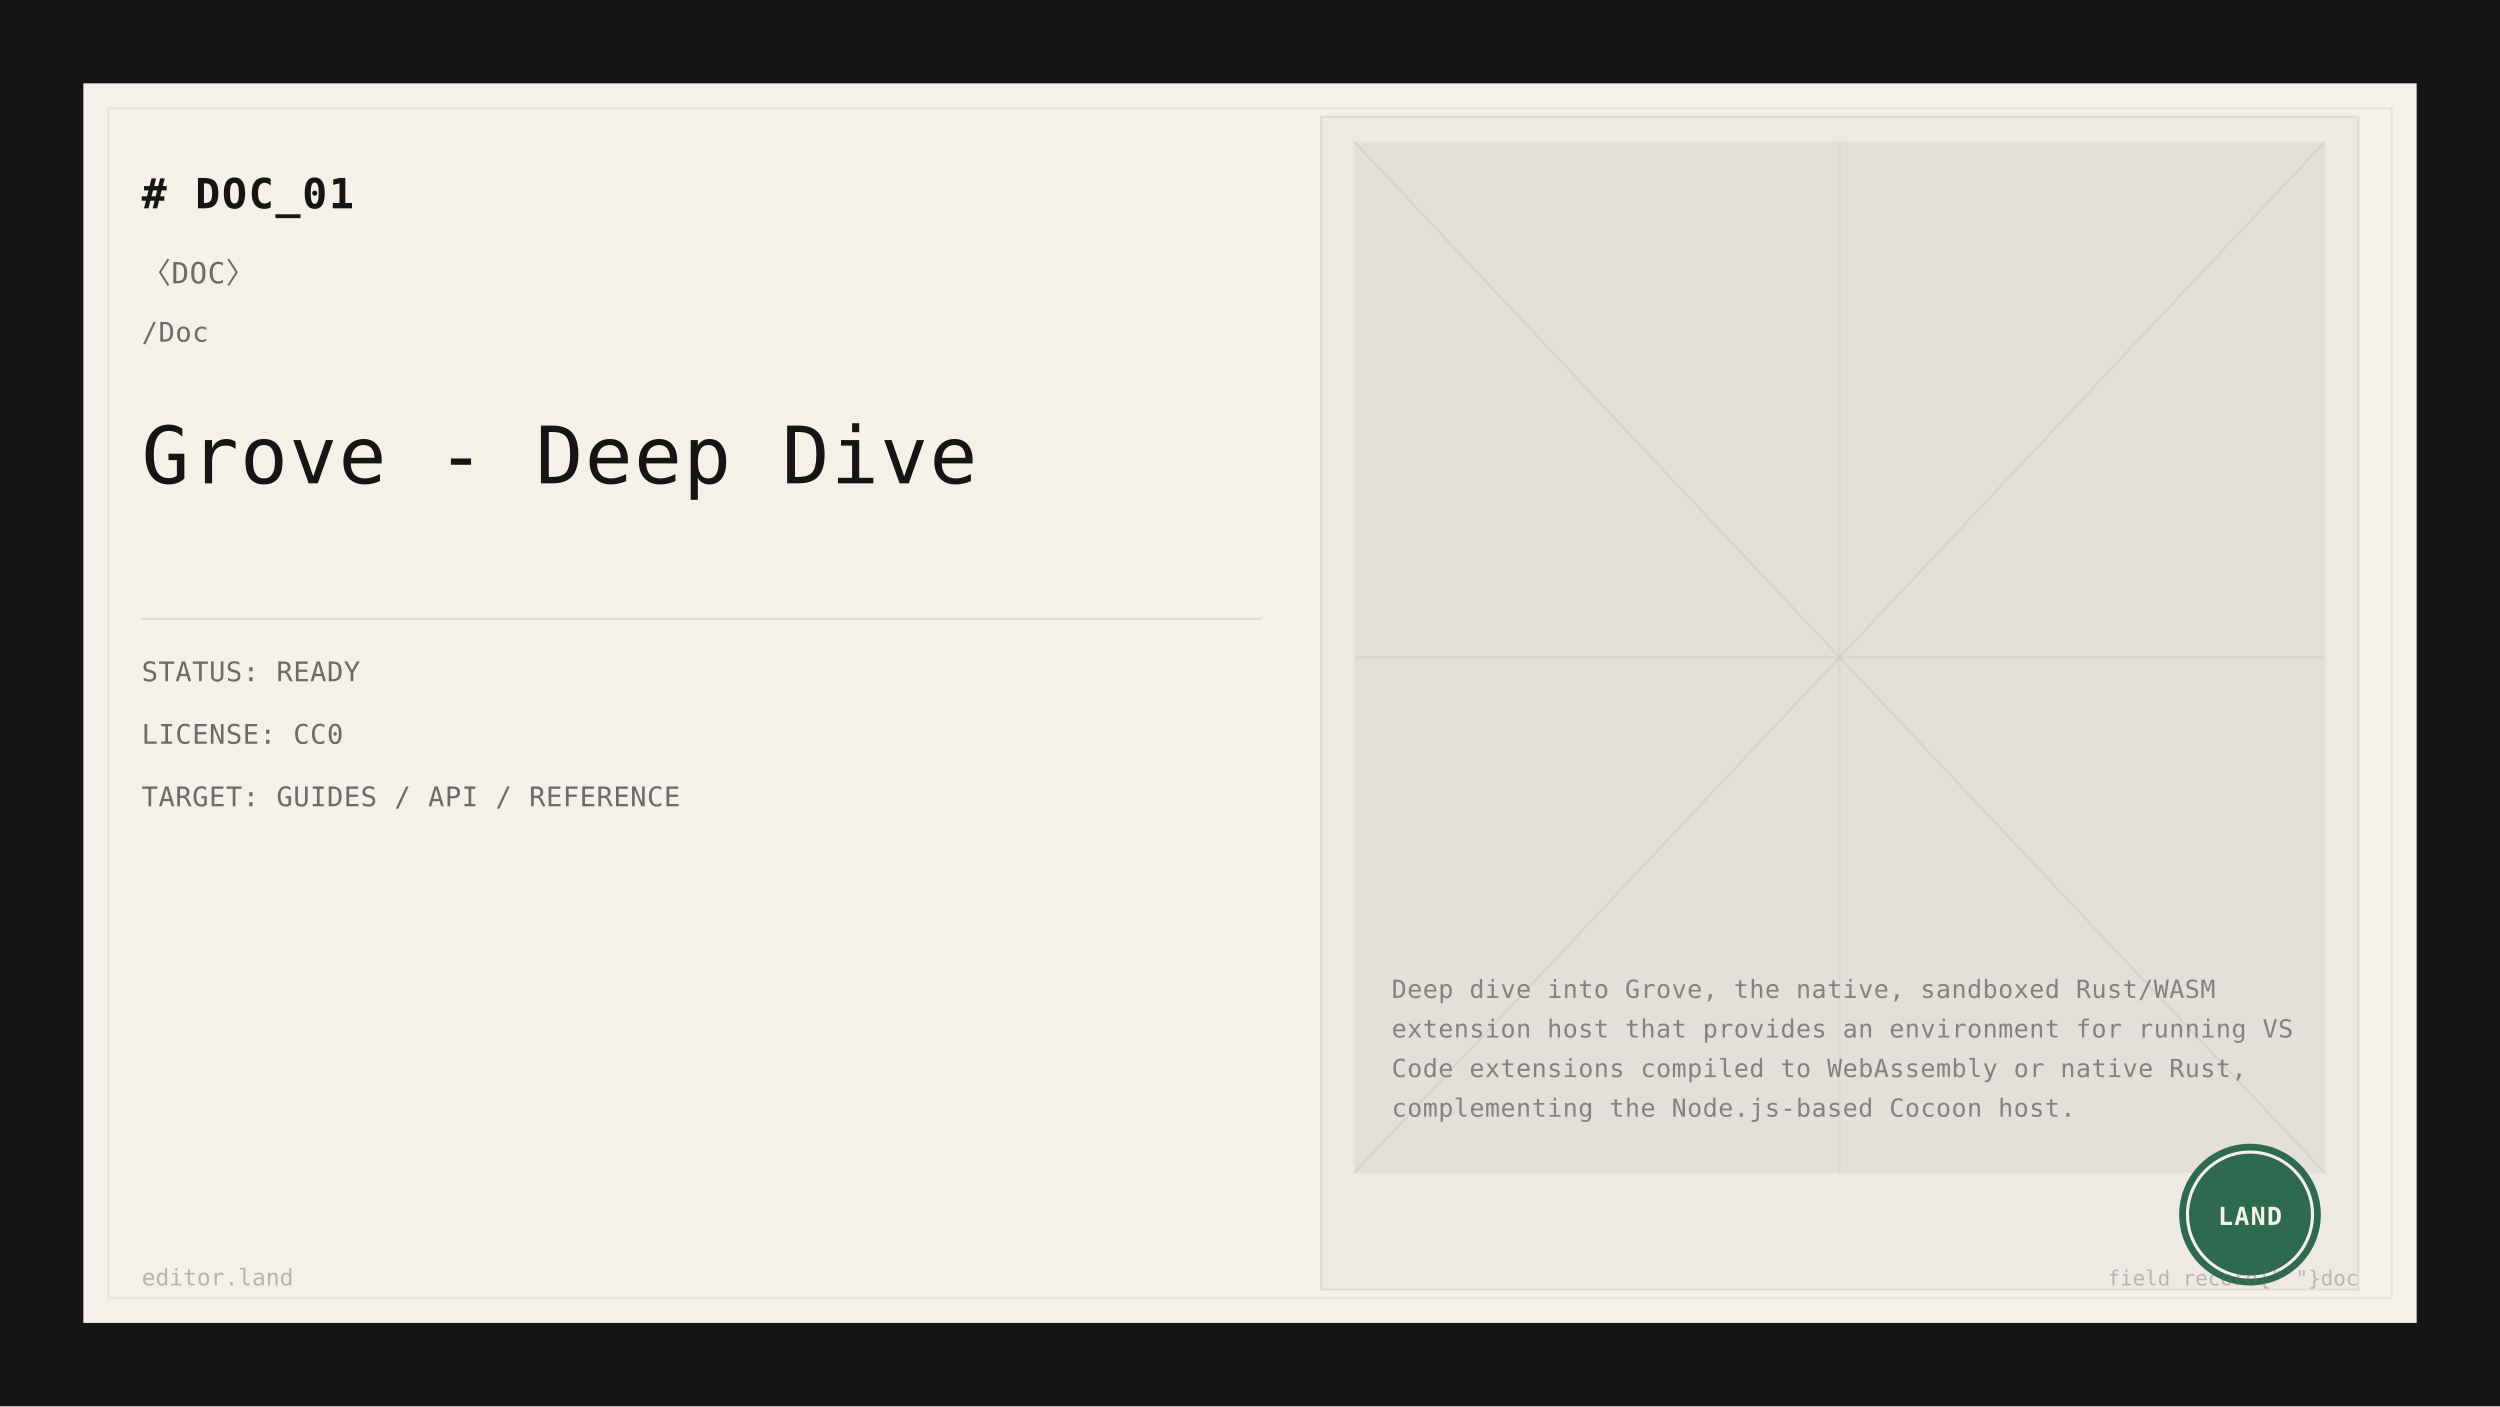
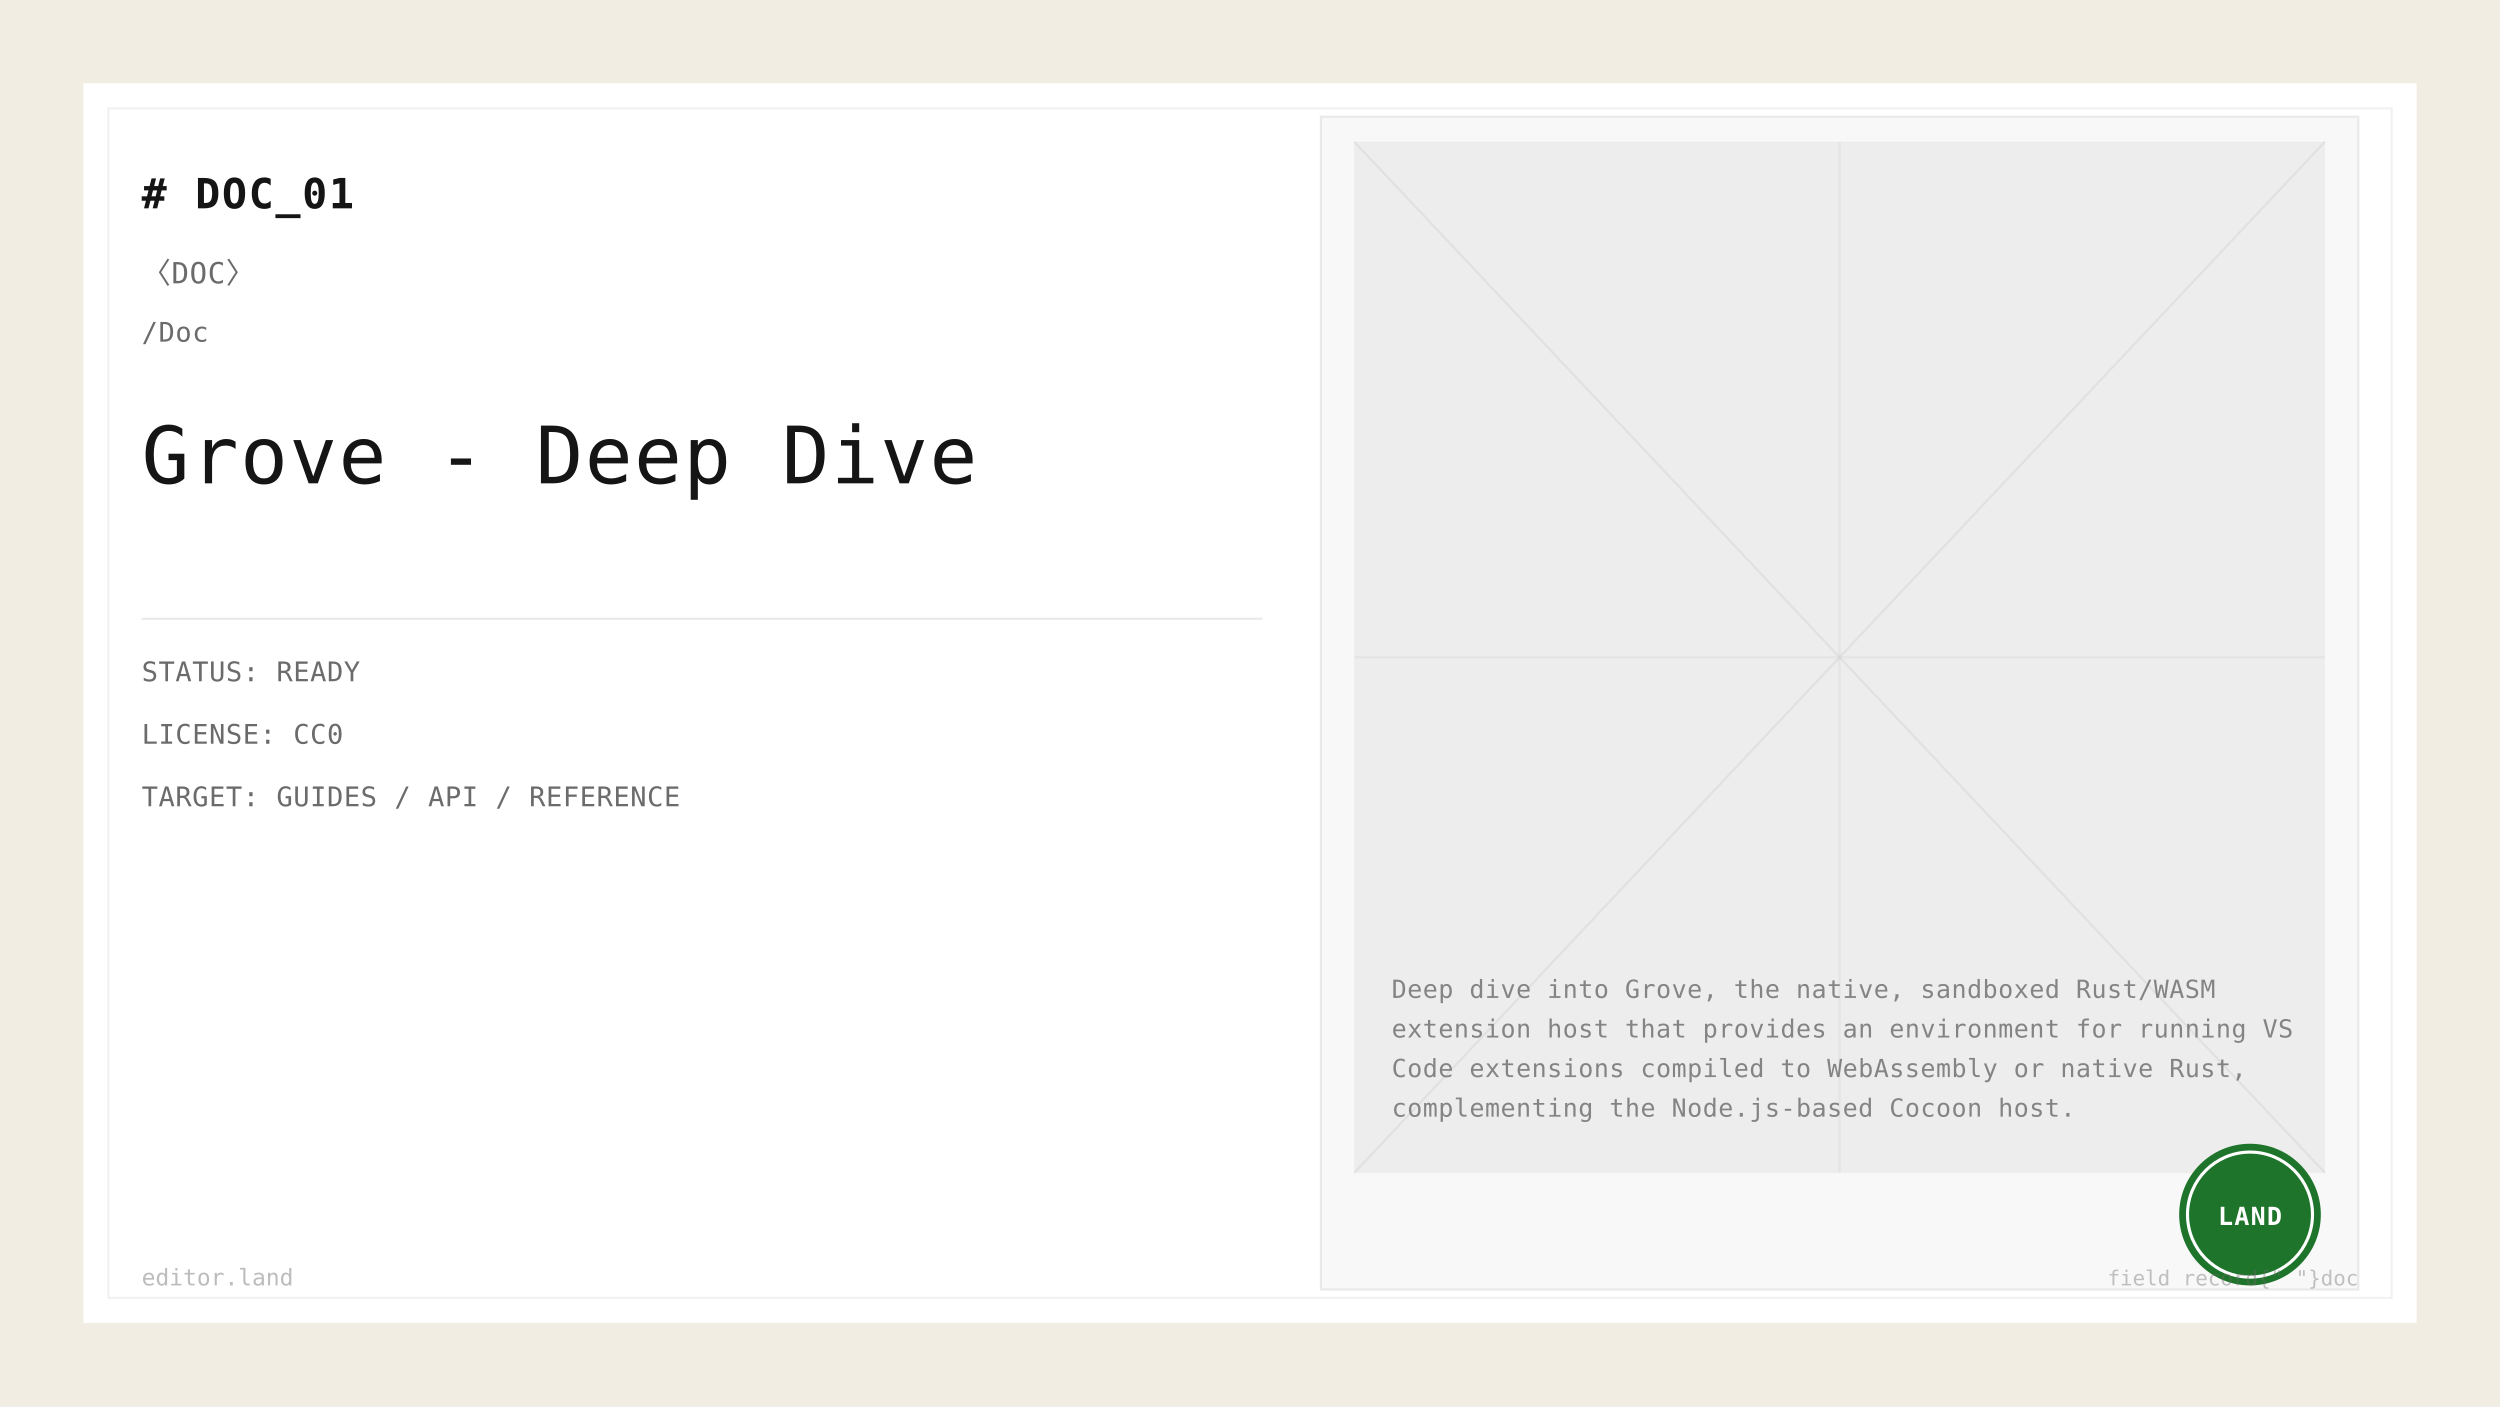
<svg xmlns="http://www.w3.org/2000/svg" width="1200" height="675" viewBox="0 0 1200 675">
-   <path fill="#151515" d="M0 0h1200v675H0z" />
-   <path fill="#f5f0e8" d="M40 40h1120v595H40z" />
+   <path fill="#f2ede3" d="M0 0h1200v675H0z" />
+   <path fill="#fff" d="M40 40h1120v595H40z" />
  <path fill="none" stroke="#151515" stroke-opacity=".06" d="M52 52h1096v571H52z" />
  <text x="68" y="100" fill="#151515" font-family="'JetBrains Mono', 'SF Mono', 'Fira Code', monospace" font-size="20" font-weight="600" letter-spacing=".04em"># DOC_01</text>
  <text x="68" y="136" fill="#6b6b6b" font-family="'JetBrains Mono', 'SF Mono', 'Fira Code', monospace" font-size="14" font-weight="400" letter-spacing=".02em">〈DOC〉</text>
  <text x="68" y="164" fill="#6b6b6b" font-family="'JetBrains Mono', 'SF Mono', 'Fira Code', monospace" font-size="13" font-weight="400" letter-spacing=".02em">/Doc</text>
  <text x="68" y="232" fill="#151515" font-family="'JetBrains Mono', 'SF Mono', 'Fira Code', monospace" font-size="38" font-weight="500" letter-spacing=".02em">Grove - Deep Dive</text>
  <path stroke="#151515" stroke-opacity=".1" d="M68 297h538" />
  <text x="68" y="327" fill="#6b6b6b" font-family="'JetBrains Mono', 'SF Mono', 'Fira Code', monospace" font-size="13" font-weight="400" letter-spacing=".02em">STATUS: READY</text>
  <text x="68" y="357" fill="#6b6b6b" font-family="'JetBrains Mono', 'SF Mono', 'Fira Code', monospace" font-size="13" font-weight="400" letter-spacing=".02em">LICENSE: CC0</text>
  <text x="68" y="387" fill="#6b6b6b" font-family="'JetBrains Mono', 'SF Mono', 'Fira Code', monospace" font-size="13" font-weight="400" letter-spacing=".02em">TARGET: GUIDES / API / REFERENCE</text>
  <path fill="#151515" fill-opacity=".03" d="M634 56h498v563H634z" />
  <path fill="none" stroke="#151515" stroke-opacity=".08" d="M634 56h498v563H634z" />
  <path fill="#151515" fill-opacity=".05" d="M650 68h466v495H650z" />
  <path stroke="#151515" stroke-opacity=".06" d="m650 68 466 495m0-495L650 563" />
  <path stroke="#151515" stroke-opacity=".04" d="M883 68v495M650 315.5h466" />
  <text x="668" y="479" fill="#6b6b6b" fill-opacity=".8" font-family="'JetBrains Mono', 'SF Mono', 'Fira Code', monospace" font-size="12" font-weight="400" letter-spacing=".02em">Deep dive into Grove, the native, sandboxed Rust/WASM</text>
  <text x="668" y="498" fill="#6b6b6b" fill-opacity=".8" font-family="'JetBrains Mono', 'SF Mono', 'Fira Code', monospace" font-size="12" font-weight="400" letter-spacing=".02em">extension host that provides an environment for running VS</text>
  <text x="668" y="517" fill="#6b6b6b" fill-opacity=".8" font-family="'JetBrains Mono', 'SF Mono', 'Fira Code', monospace" font-size="12" font-weight="400" letter-spacing=".02em">Code extensions compiled to WebAssembly or native Rust,</text>
  <text x="668" y="536" fill="#6b6b6b" fill-opacity=".8" font-family="'JetBrains Mono', 'SF Mono', 'Fira Code', monospace" font-size="12" font-weight="400" letter-spacing=".02em">complementing the Node.js-based Cocoon host.</text>
-   <circle cx="1080" cy="583" r="34" fill="#2d6a4f" />
-   <circle cx="1080" cy="583" r="30" fill="none" stroke="#f5f0e8" stroke-width="1.5" />
-   <text x="1080" y="588" fill="#f5f0e8" font-family="'JetBrains Mono', 'SF Mono', 'Fira Code', monospace" font-size="12" font-weight="600" letter-spacing=".05em" text-anchor="middle">LAND</text>
+   <circle cx="1080" cy="583" r="34" fill="#1e742a" />
+   <circle cx="1080" cy="583" r="30" fill="none" stroke="#fff" stroke-width="1.5" />
+   <text x="1080" y="588" fill="#fff" font-family="'JetBrains Mono', 'SF Mono', 'Fira Code', monospace" font-size="12" font-weight="600" letter-spacing=".05em" text-anchor="middle">LAND</text>
  <text x="68" y="617" fill="#6b6b6b" fill-opacity=".45" font-family="'JetBrains Mono', 'SF Mono', 'Fira Code', monospace" font-size="11" font-weight="400">editor.land</text>
  <text x="1132" y="617" fill="#6b6b6b" fill-opacity=".4" font-family="'JetBrains Mono', 'SF Mono', 'Fira Code', monospace" font-size="10" font-weight="400" text-anchor="end">field record{" "}doc</text>
</svg>
